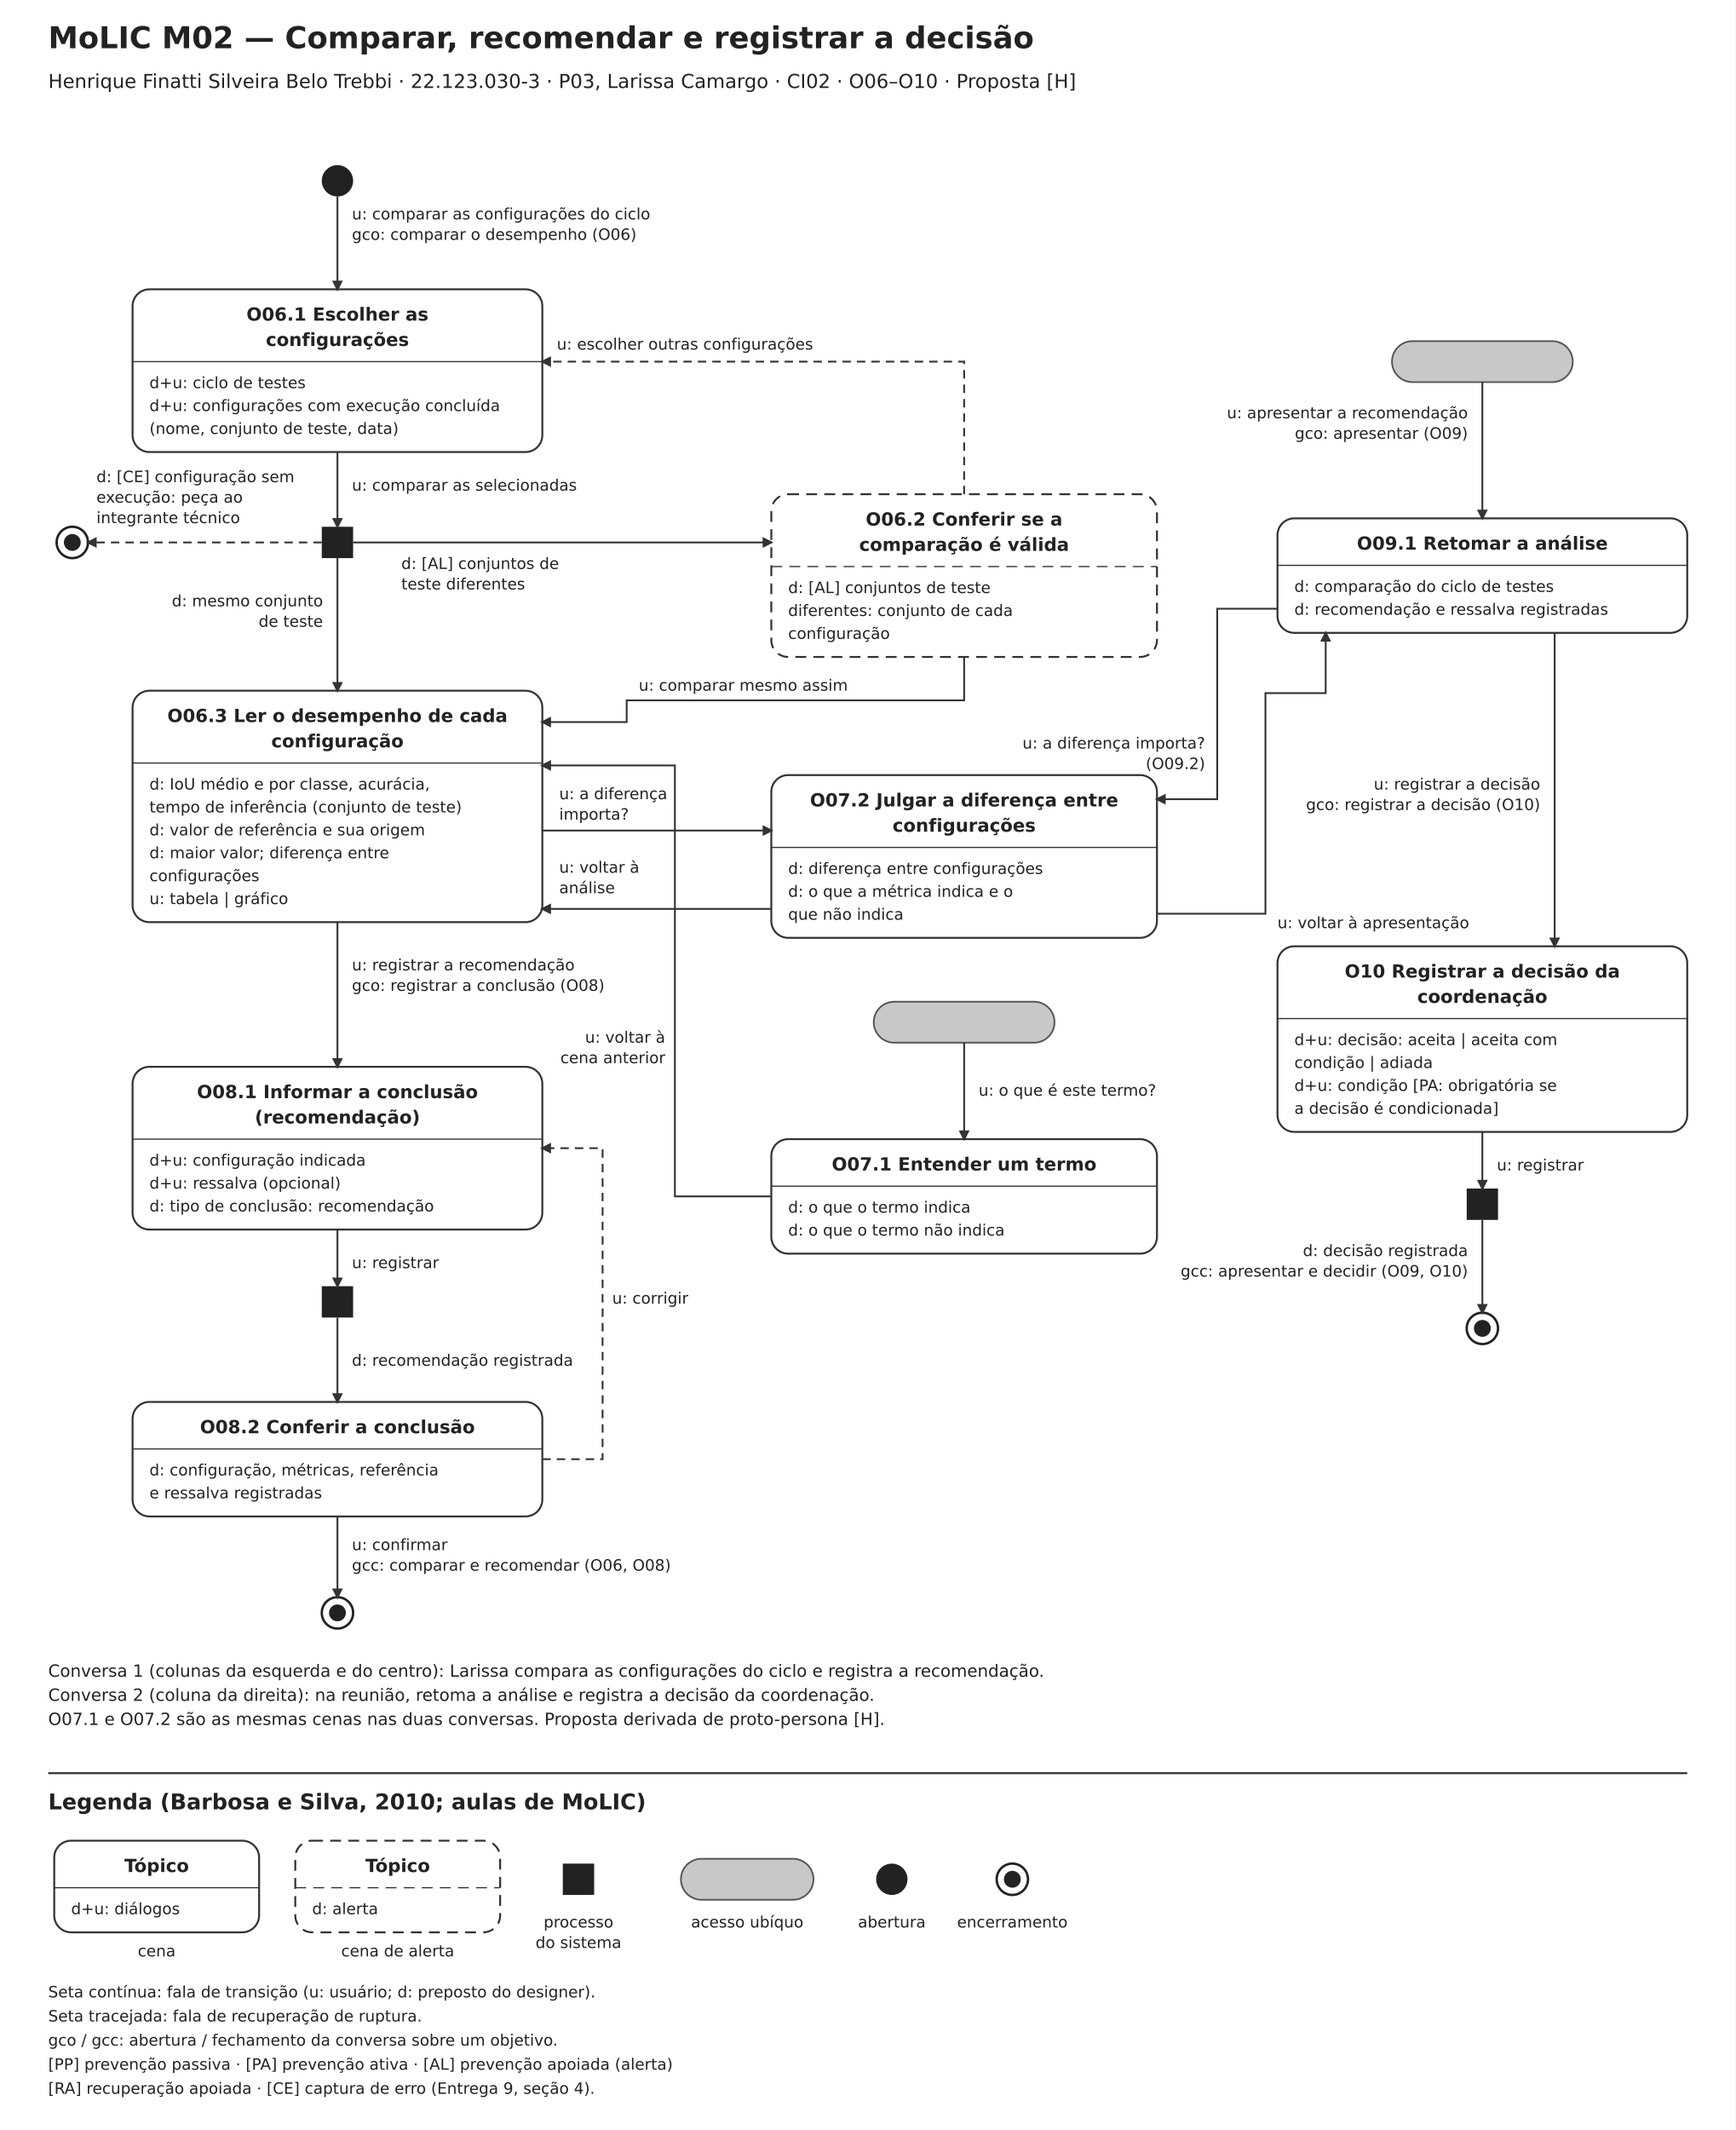
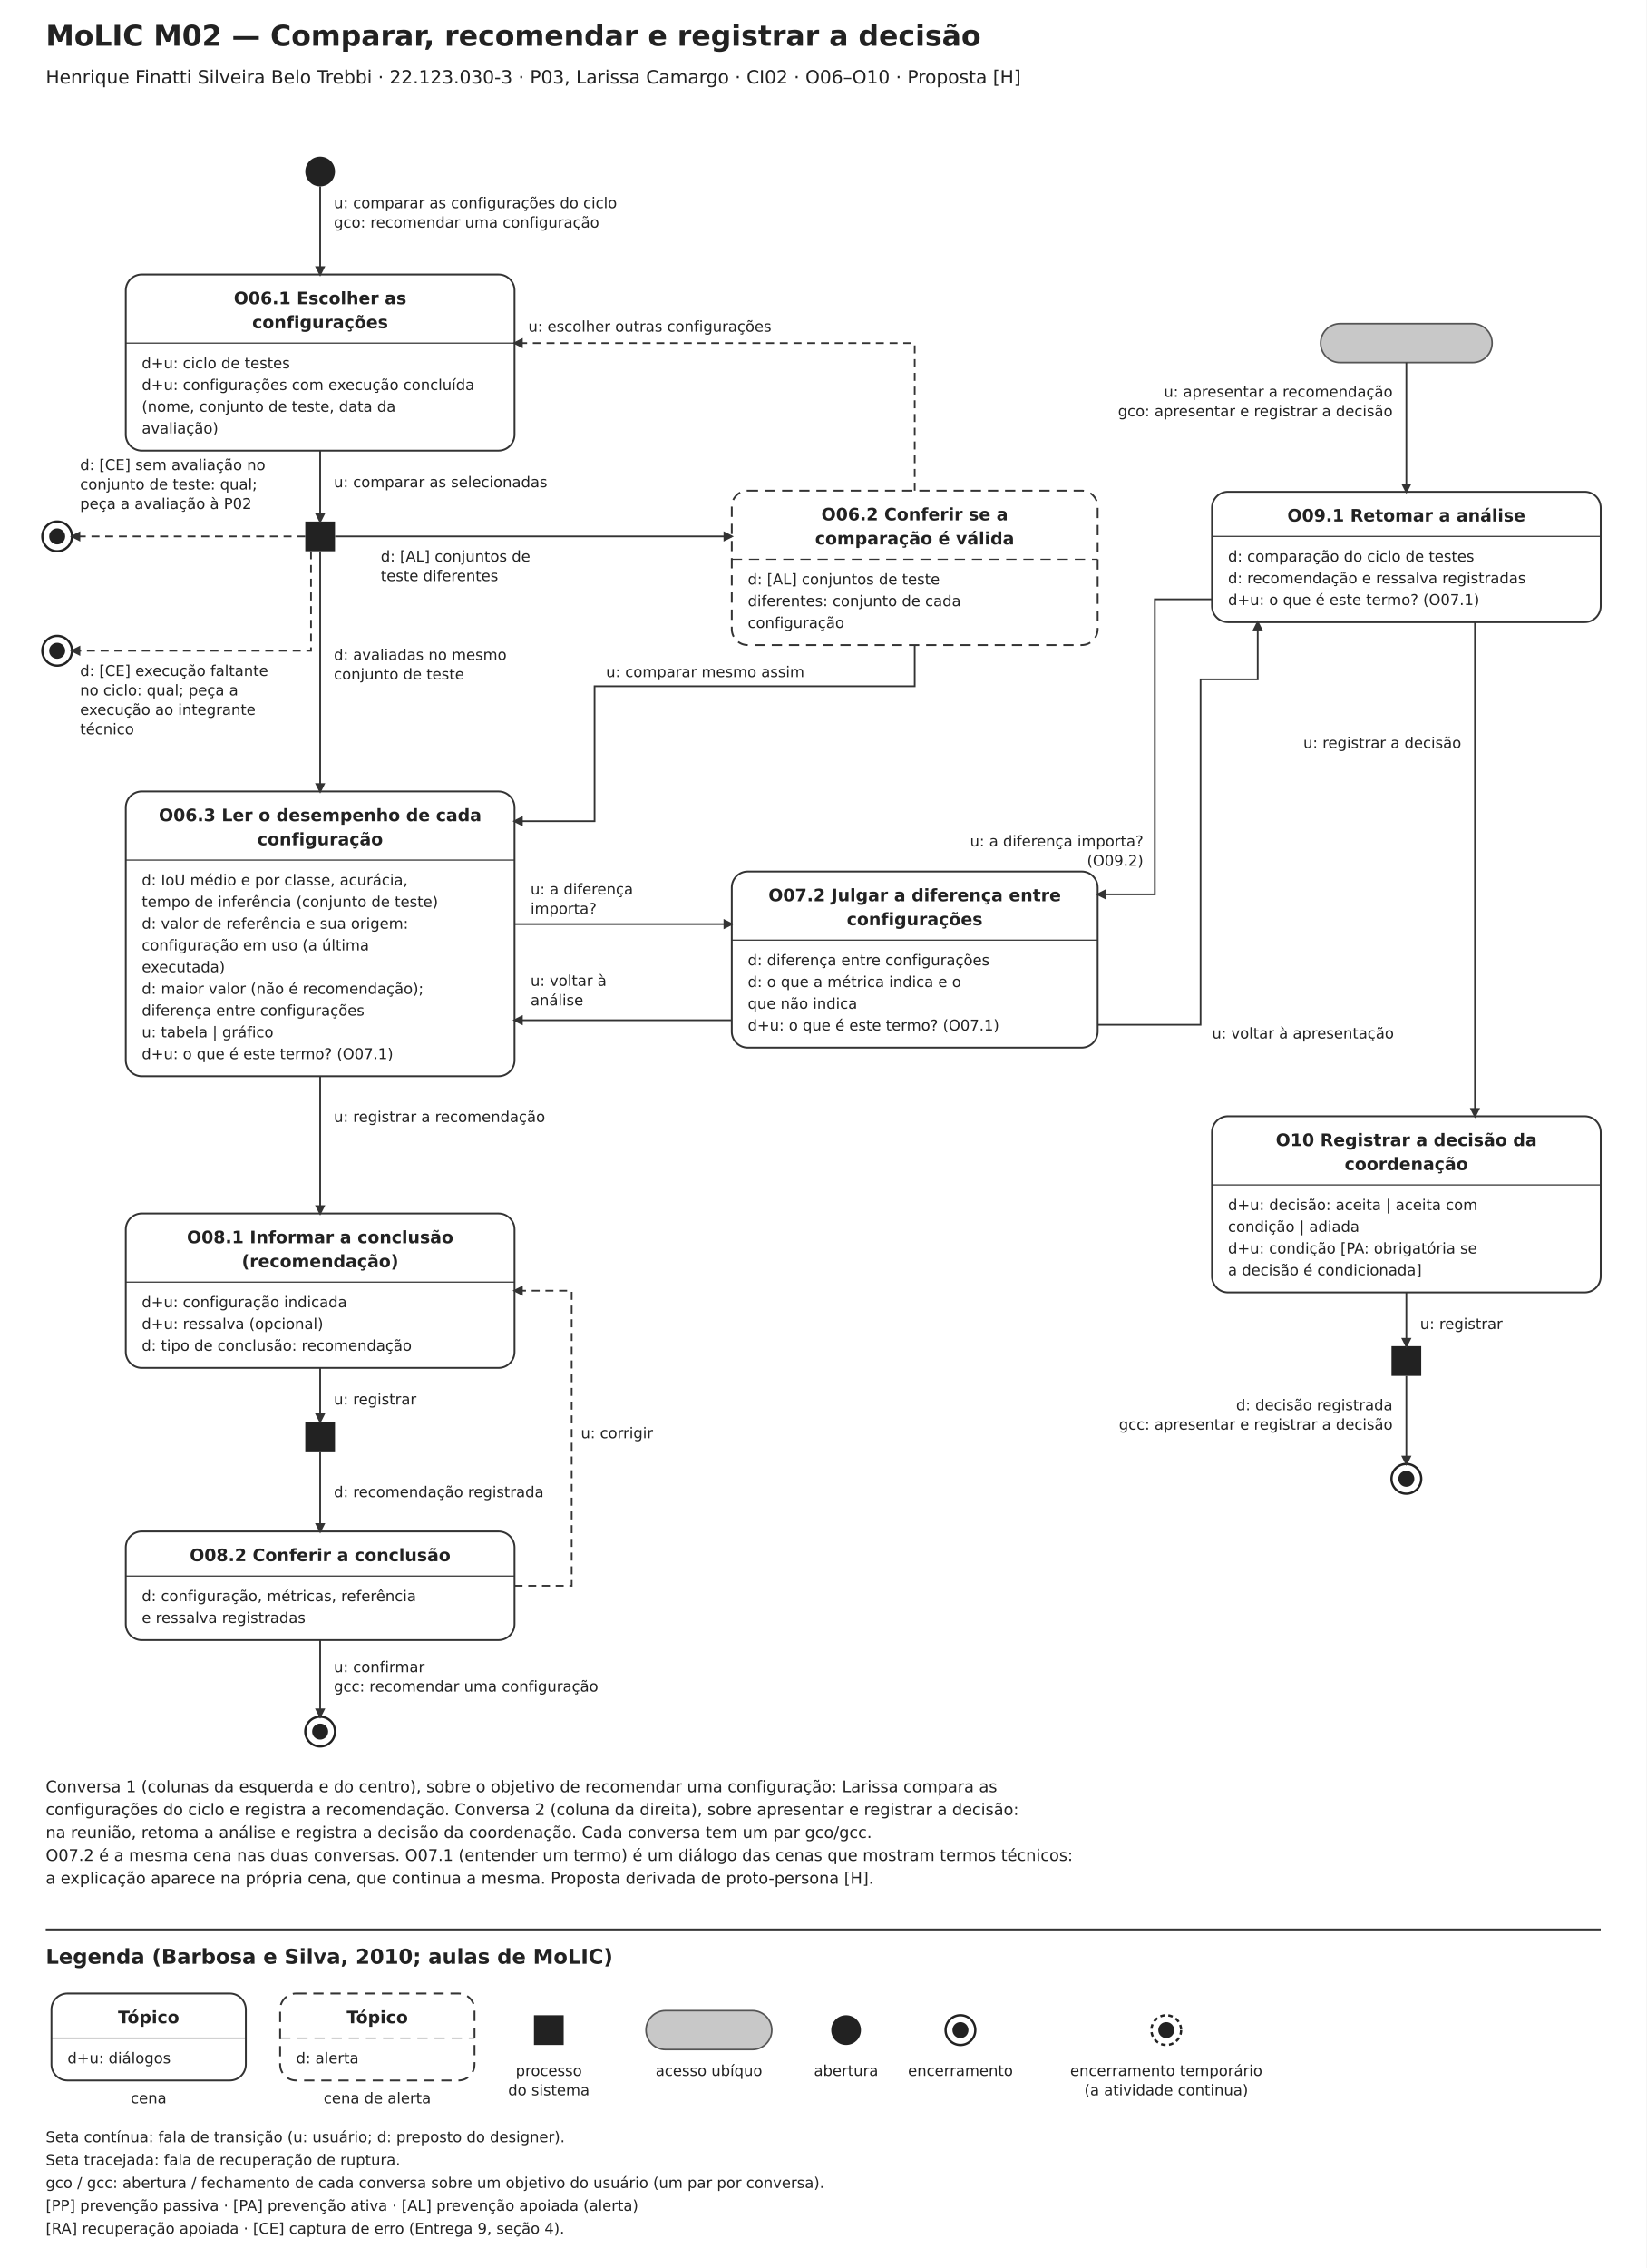
- <svg xmlns="http://www.w3.org/2000/svg" width="1440" height="1767.0" viewBox="0 0 1440 1767.0" role="img" aria-labelledby="title desc">
+ <svg xmlns="http://www.w3.org/2000/svg" width="1440" height="1983.0" viewBox="0 0 1440 1983.0" role="img" aria-labelledby="title desc">
  <defs>
    <marker id="arrow" viewBox="0 0 10 10" refX="8" refY="5" markerWidth="6" markerHeight="6" orient="auto">
      <path d="M0 0 L10 5 L0 10 Z" fill="#333" />
    </marker>
  </defs>
-   <rect width="1440" height="1767.0" fill="white" />
+   <rect width="1440" height="1983.0" fill="white" />
  <g font-family="DejaVu Sans, Arial, sans-serif" fill="#222">
    <text x="40" y="40" text-anchor="start" font-size="25" font-weight="700">MoLIC M02 — Comparar, recomendar e registrar a decisão</text>
    <text x="40" y="73" text-anchor="start" font-size="16" font-weight="400">Henrique Finatti Silveira Belo Trebbi · 22.123.030-3 · P03, Larissa Camargo · CI02 · O06–O10 · Proposta [H]</text>
    <circle cx="280" cy="150" r="13" fill="#222" />
    <g data-box="b1">
-       <rect x="110.0" y="240" width="340" height="135" rx="14" fill="white" stroke="#333" stroke-width="1.6" class="frame" />
+       <rect x="110.0" y="240" width="340" height="154" rx="14" fill="white" stroke="#333" stroke-width="1.6" class="frame" />
      <text x="280" y="266" text-anchor="middle" font-size="15" font-weight="700">O06.1 Escolher as</text>
      <text x="280" y="287" text-anchor="middle" font-size="15" font-weight="700">configurações</text>
      <path d="M110.0 300 H450.0" stroke="#333" stroke-width="1" fill="none" />
      <text x="124.0" y="322" text-anchor="start" font-size="13" font-weight="400">d+u: ciclo de testes</text>
      <text x="124.0" y="341" text-anchor="start" font-size="13" font-weight="400">d+u: configurações com execução concluída</text>
-       <text x="124.0" y="360" text-anchor="start" font-size="13" font-weight="400">       (nome, conjunto de teste, data)</text>
+       <text x="124.0" y="360" text-anchor="start" font-size="13" font-weight="400">       (nome, conjunto de teste, data da</text>
+       <text x="124.0" y="379" text-anchor="start" font-size="13" font-weight="400">       avaliação)</text>
    </g>
    <path d="M280.0 163.0 L280.0 240.0" fill="none" stroke="#333" stroke-width="1.5" marker-end="url(#arrow)" />
    <text x="292" y="182" text-anchor="start" font-size="13" font-weight="400">u: comparar as configurações do ciclo</text>
-     <text x="292" y="199" text-anchor="start" font-size="13" font-weight="400">gco: comparar o desempenho (O06)</text>
-     <rect x="267.0" y="437.0" width="26" height="26" fill="#222" />
-     <path d="M280.0 375.0 L280.0 437.0" fill="none" stroke="#333" stroke-width="1.5" marker-end="url(#arrow)" />
-     <text x="292" y="407" text-anchor="start" font-size="13" font-weight="400">u: comparar as selecionadas</text>
-     <circle cx="60" cy="450" r="13" fill="white" stroke="#222" stroke-width="2" />
-     <circle cx="60" cy="450" r="7" fill="#222" />
-     <path d="M267.0 450.0 L73.0 450.0" fill="none" stroke="#333" stroke-width="1.5" stroke-dasharray="7 5" marker-end="url(#arrow)" />
-     <text x="80" y="400" text-anchor="start" font-size="13" font-weight="400">d: [CE] configuração sem</text>
-     <text x="80" y="417" text-anchor="start" font-size="13" font-weight="400">execução: peça ao</text>
-     <text x="80" y="434" text-anchor="start" font-size="13" font-weight="400">integrante técnico</text>
+     <text x="292" y="199" text-anchor="start" font-size="13" font-weight="400">gco: recomendar uma configuração</text>
+     <rect x="267.0" y="456.0" width="26" height="26" fill="#222" />
+     <path d="M280.0 394.0 L280.0 456.0" fill="none" stroke="#333" stroke-width="1.5" marker-end="url(#arrow)" />
+     <text x="292" y="426" text-anchor="start" font-size="13" font-weight="400">u: comparar as selecionadas</text>
+     <circle cx="50" cy="469" r="13" fill="white" stroke="#222" stroke-width="2" />
+     <circle cx="50" cy="469" r="7" fill="#222" />
+     <path d="M267.0 469.0 L63.0 469.0" fill="none" stroke="#333" stroke-width="1.5" stroke-dasharray="7 5" marker-end="url(#arrow)" />
+     <text x="70" y="411" text-anchor="start" font-size="13" font-weight="400">d: [CE] sem avaliação no</text>
+     <text x="70" y="428" text-anchor="start" font-size="13" font-weight="400">conjunto de teste: qual;</text>
+     <text x="70" y="445" text-anchor="start" font-size="13" font-weight="400">peça a avaliação à P02</text>
+     <circle cx="50" cy="569" r="13" fill="white" stroke="#222" stroke-width="2" />
+     <circle cx="50" cy="569" r="7" fill="#222" />
+     <path d="M272.0 482.0 L272.0 569.0 L63.0 569.0" fill="none" stroke="#333" stroke-width="1.5" stroke-dasharray="7 5" marker-end="url(#arrow)" />
+     <text x="70" y="591" text-anchor="start" font-size="13" font-weight="400">d: [CE] execução faltante</text>
+     <text x="70" y="608" text-anchor="start" font-size="13" font-weight="400">no ciclo: qual; peça a</text>
+     <text x="70" y="625" text-anchor="start" font-size="13" font-weight="400">execução ao integrante</text>
+     <text x="70" y="642" text-anchor="start" font-size="13" font-weight="400">técnico</text>
    <g data-box="b2">
-       <rect x="640.0" y="410" width="320" height="135" rx="14" fill="white" stroke="#333" stroke-width="1.6" stroke-dasharray="9 6" class="frame" />
-       <text x="800" y="436" text-anchor="middle" font-size="15" font-weight="700">O06.2 Conferir se a</text>
-       <text x="800" y="457" text-anchor="middle" font-size="15" font-weight="700">comparação é válida</text>
-       <path d="M640.0 470 H960.0" stroke="#333" stroke-width="1" stroke-dasharray="9 6" fill="none" />
-       <text x="654.0" y="492" text-anchor="start" font-size="13" font-weight="400">d: [AL] conjuntos de teste</text>
-       <text x="654.0" y="511" text-anchor="start" font-size="13" font-weight="400">    diferentes: conjunto de cada</text>
-       <text x="654.0" y="530" text-anchor="start" font-size="13" font-weight="400">    configuração</text>
+       <rect x="640.0" y="429" width="320" height="135" rx="14" fill="white" stroke="#333" stroke-width="1.6" stroke-dasharray="9 6" class="frame" />
+       <text x="800" y="455" text-anchor="middle" font-size="15" font-weight="700">O06.2 Conferir se a</text>
+       <text x="800" y="476" text-anchor="middle" font-size="15" font-weight="700">comparação é válida</text>
+       <path d="M640.0 489 H960.0" stroke="#333" stroke-width="1" stroke-dasharray="9 6" fill="none" />
+       <text x="654.0" y="511" text-anchor="start" font-size="13" font-weight="400">d: [AL] conjuntos de teste</text>
+       <text x="654.0" y="530" text-anchor="start" font-size="13" font-weight="400">    diferentes: conjunto de cada</text>
+       <text x="654.0" y="549" text-anchor="start" font-size="13" font-weight="400">    configuração</text>
    </g>
-     <path d="M293.0 450.0 L640.0 450.0" fill="none" stroke="#333" stroke-width="1.5" marker-end="url(#arrow)" />
-     <text x="333.0" y="472" text-anchor="start" font-size="13" font-weight="400">d: [AL] conjuntos de</text>
-     <text x="333.0" y="489" text-anchor="start" font-size="13" font-weight="400">teste diferentes</text>
-     <path d="M800.0 410.0 L800.0 300.0 L450.0 300.0" fill="none" stroke="#333" stroke-width="1.5" stroke-dasharray="7 5" marker-end="url(#arrow)" />
+     <path d="M293.0 469.0 L640.0 469.0" fill="none" stroke="#333" stroke-width="1.5" marker-end="url(#arrow)" />
+     <text x="333.0" y="491" text-anchor="start" font-size="13" font-weight="400">d: [AL] conjuntos de</text>
+     <text x="333.0" y="508" text-anchor="start" font-size="13" font-weight="400">teste diferentes</text>
+     <path d="M800.0 429.0 L800.0 300.0 L450.0 300.0" fill="none" stroke="#333" stroke-width="1.5" stroke-dasharray="7 5" marker-end="url(#arrow)" />
    <text x="462.0" y="290" text-anchor="start" font-size="13" font-weight="400">u: escolher outras configurações</text>
    <g data-box="b3">
-       <rect x="110.0" y="573.0" width="340" height="192" rx="14" fill="white" stroke="#333" stroke-width="1.6" class="frame" />
-       <text x="280" y="599.0" text-anchor="middle" font-size="15" font-weight="700">O06.3 Ler o desempenho de cada</text>
-       <text x="280" y="620.0" text-anchor="middle" font-size="15" font-weight="700">configuração</text>
-       <path d="M110.0 633.0 H450.0" stroke="#333" stroke-width="1" fill="none" />
-       <text x="124.0" y="655.0" text-anchor="start" font-size="13" font-weight="400">d: IoU médio e por classe, acurácia,</text>
-       <text x="124.0" y="674.0" text-anchor="start" font-size="13" font-weight="400">    tempo de inferência (conjunto de teste)</text>
-       <text x="124.0" y="693.0" text-anchor="start" font-size="13" font-weight="400">d: valor de referência e sua origem</text>
-       <text x="124.0" y="712.0" text-anchor="start" font-size="13" font-weight="400">d: maior valor; diferença entre</text>
-       <text x="124.0" y="731.0" text-anchor="start" font-size="13" font-weight="400">    configurações</text>
-       <text x="124.0" y="750.0" text-anchor="start" font-size="13" font-weight="400">u: tabela | gráfico</text>
+       <rect x="110.0" y="692.0" width="340" height="249" rx="14" fill="white" stroke="#333" stroke-width="1.6" class="frame" />
+       <text x="280" y="718.0" text-anchor="middle" font-size="15" font-weight="700">O06.3 Ler o desempenho de cada</text>
+       <text x="280" y="739.0" text-anchor="middle" font-size="15" font-weight="700">configuração</text>
+       <path d="M110.0 752.0 H450.0" stroke="#333" stroke-width="1" fill="none" />
+       <text x="124.0" y="774.0" text-anchor="start" font-size="13" font-weight="400">d: IoU médio e por classe, acurácia,</text>
+       <text x="124.0" y="793.0" text-anchor="start" font-size="13" font-weight="400">    tempo de inferência (conjunto de teste)</text>
+       <text x="124.0" y="812.0" text-anchor="start" font-size="13" font-weight="400">d: valor de referência e sua origem:</text>
+       <text x="124.0" y="831.0" text-anchor="start" font-size="13" font-weight="400">    configuração em uso (a última</text>
+       <text x="124.0" y="850.0" text-anchor="start" font-size="13" font-weight="400">    executada)</text>
+       <text x="124.0" y="869.0" text-anchor="start" font-size="13" font-weight="400">d: maior valor (não é recomendação);</text>
+       <text x="124.0" y="888.0" text-anchor="start" font-size="13" font-weight="400">    diferença entre configurações</text>
+       <text x="124.0" y="907.0" text-anchor="start" font-size="13" font-weight="400">u: tabela | gráfico</text>
+       <text x="124.0" y="926.0" text-anchor="start" font-size="13" font-weight="400">d+u: o que é este termo? (O07.1)</text>
    </g>
-     <path d="M280.0 463.0 L280.0 573.0" fill="none" stroke="#333" stroke-width="1.5" marker-end="url(#arrow)" />
-     <text x="268" y="503.0" text-anchor="end" font-size="13" font-weight="400">d: mesmo conjunto</text>
-     <text x="268" y="520.0" text-anchor="end" font-size="13" font-weight="400">de teste</text>
-     <path d="M800.0 545.0 L800.0 581.0 L520.0 581.0 L520.0 599.0 L450.0 599.0" fill="none" stroke="#333" stroke-width="1.5" marker-end="url(#arrow)" />
-     <text x="530.0" y="573" text-anchor="start" font-size="13" font-weight="400">u: comparar mesmo assim</text>
+     <path d="M280.0 482.0 L280.0 692.0" fill="none" stroke="#333" stroke-width="1.5" marker-end="url(#arrow)" />
+     <text x="292" y="577.0" text-anchor="start" font-size="13" font-weight="400">d: avaliadas no mesmo</text>
+     <text x="292" y="594.0" text-anchor="start" font-size="13" font-weight="400">conjunto de teste</text>
+     <path d="M800.0 564.0 L800.0 600.0 L520.0 600.0 L520.0 718.0 L450.0 718.0" fill="none" stroke="#333" stroke-width="1.5" marker-end="url(#arrow)" />
+     <text x="530.0" y="592" text-anchor="start" font-size="13" font-weight="400">u: comparar mesmo assim</text>
    <g data-box="b4">
-       <rect x="640.0" y="643.0" width="320" height="135" rx="14" fill="white" stroke="#333" stroke-width="1.6" class="frame" />
-       <text x="800" y="669.0" text-anchor="middle" font-size="15" font-weight="700">O07.2 Julgar a diferença entre</text>
-       <text x="800" y="690.0" text-anchor="middle" font-size="15" font-weight="700">configurações</text>
-       <path d="M640.0 703.0 H960.0" stroke="#333" stroke-width="1" fill="none" />
-       <text x="654.0" y="725.0" text-anchor="start" font-size="13" font-weight="400">d: diferença entre configurações</text>
-       <text x="654.0" y="744.0" text-anchor="start" font-size="13" font-weight="400">d: o que a métrica indica e o</text>
-       <text x="654.0" y="763.0" text-anchor="start" font-size="13" font-weight="400">    que não indica</text>
+       <rect x="640.0" y="762.0" width="320" height="154" rx="14" fill="white" stroke="#333" stroke-width="1.6" class="frame" />
+       <text x="800" y="788.0" text-anchor="middle" font-size="15" font-weight="700">O07.2 Julgar a diferença entre</text>
+       <text x="800" y="809.0" text-anchor="middle" font-size="15" font-weight="700">configurações</text>
+       <path d="M640.0 822.0 H960.0" stroke="#333" stroke-width="1" fill="none" />
+       <text x="654.0" y="844.0" text-anchor="start" font-size="13" font-weight="400">d: diferença entre configurações</text>
+       <text x="654.0" y="863.0" text-anchor="start" font-size="13" font-weight="400">d: o que a métrica indica e o</text>
+       <text x="654.0" y="882.0" text-anchor="start" font-size="13" font-weight="400">    que não indica</text>
+       <text x="654.0" y="901.0" text-anchor="start" font-size="13" font-weight="400">d+u: o que é este termo? (O07.1)</text>
    </g>
-     <path d="M450.0 689.0 L640.0 689.0" fill="none" stroke="#333" stroke-width="1.5" marker-end="url(#arrow)" />
-     <text x="464.0" y="663.0" text-anchor="start" font-size="13" font-weight="400">u: a diferença</text>
-     <text x="464.0" y="680.0" text-anchor="start" font-size="13" font-weight="400">importa?</text>
-     <path d="M640.0 754.0 L450.0 754.0" fill="none" stroke="#333" stroke-width="1.5" marker-end="url(#arrow)" />
-     <text x="464.0" y="724.0" text-anchor="start" font-size="13" font-weight="400">u: voltar à</text>
-     <text x="464.0" y="741.0" text-anchor="start" font-size="13" font-weight="400">análise</text>
-     <rect x="725.0" y="831.0" width="150" height="34" rx="17" fill="#c8c8c8" stroke="#555" stroke-width="1.4" />
+     <path d="M450.0 808.0 L640.0 808.0" fill="none" stroke="#333" stroke-width="1.5" marker-end="url(#arrow)" />
+     <text x="464.0" y="782.0" text-anchor="start" font-size="13" font-weight="400">u: a diferença</text>
+     <text x="464.0" y="799.0" text-anchor="start" font-size="13" font-weight="400">importa?</text>
+     <path d="M640.0 892.0 L450.0 892.0" fill="none" stroke="#333" stroke-width="1.5" marker-end="url(#arrow)" />
+     <text x="464.0" y="862.0" text-anchor="start" font-size="13" font-weight="400">u: voltar à</text>
+     <text x="464.0" y="879.0" text-anchor="start" font-size="13" font-weight="400">análise</text>
    <g data-box="b5">
-       <rect x="640.0" y="945.0" width="320" height="95" rx="14" fill="white" stroke="#333" stroke-width="1.6" class="frame" />
-       <text x="800" y="971.0" text-anchor="middle" font-size="15" font-weight="700">O07.1 Entender um termo</text>
-       <path d="M640.0 984.0 H960.0" stroke="#333" stroke-width="1" fill="none" />
-       <text x="654.0" y="1006.0" text-anchor="start" font-size="13" font-weight="400">d: o que o termo indica</text>
-       <text x="654.0" y="1025.0" text-anchor="start" font-size="13" font-weight="400">d: o que o termo não indica</text>
+       <rect x="110.0" y="1061.0" width="340" height="135" rx="14" fill="white" stroke="#333" stroke-width="1.6" class="frame" />
+       <text x="280" y="1087.0" text-anchor="middle" font-size="15" font-weight="700">O08.1 Informar a conclusão</text>
+       <text x="280" y="1108.0" text-anchor="middle" font-size="15" font-weight="700">(recomendação)</text>
+       <path d="M110.0 1121.0 H450.0" stroke="#333" stroke-width="1" fill="none" />
+       <text x="124.0" y="1143.0" text-anchor="start" font-size="13" font-weight="400">d+u: configuração indicada</text>
+       <text x="124.0" y="1162.0" text-anchor="start" font-size="13" font-weight="400">d+u: ressalva (opcional)</text>
+       <text x="124.0" y="1181.0" text-anchor="start" font-size="13" font-weight="400">d: tipo de conclusão: recomendação</text>
    </g>
-     <path d="M800.0 865.0 L800.0 945.0" fill="none" stroke="#333" stroke-width="1.5" marker-end="url(#arrow)" />
-     <text x="812" y="909.0" text-anchor="start" font-size="13" font-weight="400">u: o que é este termo?</text>
-     <path d="M640.0 992.5 L560.0 992.5 L560.0 635.0 L450.0 635.0" fill="none" stroke="#333" stroke-width="1.5" marker-end="url(#arrow)" />
-     <text x="552.0" y="865.0" text-anchor="end" font-size="13" font-weight="400">u: voltar à</text>
-     <text x="552.0" y="882.0" text-anchor="end" font-size="13" font-weight="400">cena anterior</text>
+     <path d="M280.0 941.0 L280.0 1061.0" fill="none" stroke="#333" stroke-width="1.5" marker-end="url(#arrow)" />
+     <text x="292" y="981.0" text-anchor="start" font-size="13" font-weight="400">u: registrar a recomendação</text>
+     <rect x="267.0" y="1243.0" width="26" height="26" fill="#222" />
+     <path d="M280.0 1196.0 L280.0 1243.0" fill="none" stroke="#333" stroke-width="1.5" marker-end="url(#arrow)" />
+     <text x="292" y="1228.0" text-anchor="start" font-size="13" font-weight="400">u: registrar</text>
    <g data-box="b6">
-       <rect x="110.0" y="885.0" width="340" height="135" rx="14" fill="white" stroke="#333" stroke-width="1.6" class="frame" />
-       <text x="280" y="911.0" text-anchor="middle" font-size="15" font-weight="700">O08.1 Informar a conclusão</text>
-       <text x="280" y="932.0" text-anchor="middle" font-size="15" font-weight="700">(recomendação)</text>
-       <path d="M110.0 945.0 H450.0" stroke="#333" stroke-width="1" fill="none" />
-       <text x="124.0" y="967.0" text-anchor="start" font-size="13" font-weight="400">d+u: configuração indicada</text>
-       <text x="124.0" y="986.0" text-anchor="start" font-size="13" font-weight="400">d+u: ressalva (opcional)</text>
-       <text x="124.0" y="1005.0" text-anchor="start" font-size="13" font-weight="400">d: tipo de conclusão: recomendação</text>
+       <rect x="110.0" y="1339.0" width="340" height="95" rx="14" fill="white" stroke="#333" stroke-width="1.6" class="frame" />
+       <text x="280" y="1365.0" text-anchor="middle" font-size="15" font-weight="700">O08.2 Conferir a conclusão</text>
+       <path d="M110.0 1378.0 H450.0" stroke="#333" stroke-width="1" fill="none" />
+       <text x="124.0" y="1400.0" text-anchor="start" font-size="13" font-weight="400">d: configuração, métricas, referência</text>
+       <text x="124.0" y="1419.0" text-anchor="start" font-size="13" font-weight="400">    e ressalva registradas</text>
    </g>
-     <path d="M280.0 765.0 L280.0 885.0" fill="none" stroke="#333" stroke-width="1.5" marker-end="url(#arrow)" />
-     <text x="292" y="805.0" text-anchor="start" font-size="13" font-weight="400">u: registrar a recomendação</text>
-     <text x="292" y="822.0" text-anchor="start" font-size="13" font-weight="400">gco: registrar a conclusão (O08)</text>
-     <rect x="267.0" y="1067.0" width="26" height="26" fill="#222" />
-     <path d="M280.0 1020.0 L280.0 1067.0" fill="none" stroke="#333" stroke-width="1.5" marker-end="url(#arrow)" />
-     <text x="292" y="1052.0" text-anchor="start" font-size="13" font-weight="400">u: registrar</text>
+     <path d="M280.0 1269.0 L280.0 1339.0" fill="none" stroke="#333" stroke-width="1.5" marker-end="url(#arrow)" />
+     <text x="292" y="1309.0" text-anchor="start" font-size="13" font-weight="400">d: recomendação registrada</text>
+     <path d="M450.0 1386.5 L500.0 1386.5 L500.0 1128.5 L450.0 1128.5" fill="none" stroke="#333" stroke-width="1.5" stroke-dasharray="7 5" marker-end="url(#arrow)" />
+     <text x="508.0" y="1257.5" text-anchor="start" font-size="13" font-weight="400">u: corrigir</text>
+     <circle cx="280" cy="1514.0" r="13" fill="white" stroke="#222" stroke-width="2" />
+     <circle cx="280" cy="1514.0" r="7" fill="#222" />
+     <path d="M280.0 1434.0 L280.0 1501.0" fill="none" stroke="#333" stroke-width="1.5" marker-end="url(#arrow)" />
+     <text x="292" y="1462.0" text-anchor="start" font-size="13" font-weight="400">u: confirmar</text>
+     <text x="292" y="1479.0" text-anchor="start" font-size="13" font-weight="400">gcc: recomendar uma configuração</text>
+     <rect x="1155.0" y="283.0" width="150" height="34" rx="17" fill="#c8c8c8" stroke="#555" stroke-width="1.4" />
    <g data-box="b7">
-       <rect x="110.0" y="1163.0" width="340" height="95" rx="14" fill="white" stroke="#333" stroke-width="1.6" class="frame" />
-       <text x="280" y="1189.0" text-anchor="middle" font-size="15" font-weight="700">O08.2 Conferir a conclusão</text>
-       <path d="M110.0 1202.0 H450.0" stroke="#333" stroke-width="1" fill="none" />
-       <text x="124.0" y="1224.0" text-anchor="start" font-size="13" font-weight="400">d: configuração, métricas, referência</text>
-       <text x="124.0" y="1243.0" text-anchor="start" font-size="13" font-weight="400">    e ressalva registradas</text>
-     </g>
-     <path d="M280.0 1093.0 L280.0 1163.0" fill="none" stroke="#333" stroke-width="1.5" marker-end="url(#arrow)" />
-     <text x="292" y="1133.0" text-anchor="start" font-size="13" font-weight="400">d: recomendação registrada</text>
-     <path d="M450.0 1210.5 L500.0 1210.5 L500.0 952.5 L450.0 952.5" fill="none" stroke="#333" stroke-width="1.5" stroke-dasharray="7 5" marker-end="url(#arrow)" />
-     <text x="508.0" y="1081.5" text-anchor="start" font-size="13" font-weight="400">u: corrigir</text>
-     <circle cx="280" cy="1338.0" r="13" fill="white" stroke="#222" stroke-width="2" />
-     <circle cx="280" cy="1338.0" r="7" fill="#222" />
-     <path d="M280.0 1258.0 L280.0 1325.0" fill="none" stroke="#333" stroke-width="1.5" marker-end="url(#arrow)" />
-     <text x="292" y="1286.0" text-anchor="start" font-size="13" font-weight="400">u: confirmar</text>
-     <text x="292" y="1303.0" text-anchor="start" font-size="13" font-weight="400">gcc: comparar e recomendar (O06, O08)</text>
-     <rect x="1155.0" y="283.0" width="150" height="34" rx="17" fill="#c8c8c8" stroke="#555" stroke-width="1.4" />
-     <g data-box="b8">
-       <rect x="1060.0" y="430" width="340" height="95" rx="14" fill="white" stroke="#333" stroke-width="1.6" class="frame" />
+       <rect x="1060.0" y="430" width="340" height="114" rx="14" fill="white" stroke="#333" stroke-width="1.6" class="frame" />
      <text x="1230" y="456" text-anchor="middle" font-size="15" font-weight="700">O09.1 Retomar a análise</text>
      <path d="M1060.0 469 H1400.0" stroke="#333" stroke-width="1" fill="none" />
      <text x="1074.0" y="491" text-anchor="start" font-size="13" font-weight="400">d: comparação do ciclo de testes</text>
      <text x="1074.0" y="510" text-anchor="start" font-size="13" font-weight="400">d: recomendação e ressalva registradas</text>
+       <text x="1074.0" y="529" text-anchor="start" font-size="13" font-weight="400">d+u: o que é este termo? (O07.1)</text>
    </g>
    <path d="M1230.0 317.0 L1230.0 430.0" fill="none" stroke="#333" stroke-width="1.5" marker-end="url(#arrow)" />
    <text x="1218" y="347.0" text-anchor="end" font-size="13" font-weight="400">u: apresentar a recomendação</text>
-     <text x="1218" y="364.0" text-anchor="end" font-size="13" font-weight="400">gco: apresentar (O09)</text>
-     <path d="M1060.0 505.0 L1010.0 505.0 L1010.0 663.0 L960.0 663.0" fill="none" stroke="#333" stroke-width="1.5" marker-end="url(#arrow)" />
-     <text x="1000.0" y="621.0" text-anchor="end" font-size="13" font-weight="400">u: a diferença importa?</text>
-     <text x="1000.0" y="638.0" text-anchor="end" font-size="13" font-weight="400">(O09.2)</text>
-     <path d="M960.0 758.0 L1050.0 758.0 L1050.0 575.0 L1100.0 575.0 L1100.0 525.0" fill="none" stroke="#333" stroke-width="1.5" marker-end="url(#arrow)" />
-     <text x="1060.0" y="770.0" text-anchor="start" font-size="13" font-weight="400">u: voltar à apresentação</text>
+     <text x="1218" y="364.0" text-anchor="end" font-size="13" font-weight="400">gco: apresentar e registrar a decisão</text>
+     <path d="M1060.0 524.0 L1010.0 524.0 L1010.0 782.0 L960.0 782.0" fill="none" stroke="#333" stroke-width="1.5" marker-end="url(#arrow)" />
+     <text x="1000.0" y="740.0" text-anchor="end" font-size="13" font-weight="400">u: a diferença importa?</text>
+     <text x="1000.0" y="757.0" text-anchor="end" font-size="13" font-weight="400">(O09.2)</text>
+     <path d="M960.0 896.0 L1050.0 896.0 L1050.0 594.0 L1100.0 594.0 L1100.0 544.0" fill="none" stroke="#333" stroke-width="1.5" marker-end="url(#arrow)" />
+     <text x="1060.0" y="908.0" text-anchor="start" font-size="13" font-weight="400">u: voltar à apresentação</text>
+     <g data-box="b8">
+       <rect x="1060.0" y="976.0" width="340" height="154" rx="14" fill="white" stroke="#333" stroke-width="1.6" class="frame" />
+       <text x="1230" y="1002.0" text-anchor="middle" font-size="15" font-weight="700">O10 Registrar a decisão da</text>
+       <text x="1230" y="1023.0" text-anchor="middle" font-size="15" font-weight="700">coordenação</text>
+       <path d="M1060.0 1036.0 H1400.0" stroke="#333" stroke-width="1" fill="none" />
+       <text x="1074.0" y="1058.0" text-anchor="start" font-size="13" font-weight="400">d+u: decisão: aceita | aceita com</text>
+       <text x="1074.0" y="1077.0" text-anchor="start" font-size="13" font-weight="400">       condição | adiada</text>
+       <text x="1074.0" y="1096.0" text-anchor="start" font-size="13" font-weight="400">d+u: condição [PA: obrigatória se</text>
+       <text x="1074.0" y="1115.0" text-anchor="start" font-size="13" font-weight="400">       a decisão é condicionada]</text>
+     </g>
+     <path d="M1290.0 544.0 L1290.0 976.0" fill="none" stroke="#333" stroke-width="1.5" marker-end="url(#arrow)" />
+     <text x="1278" y="654" text-anchor="end" font-size="13" font-weight="400">u: registrar a decisão</text>
+     <rect x="1217.0" y="1177.0" width="26" height="26" fill="#222" />
+     <path d="M1230.0 1130.0 L1230.0 1177.0" fill="none" stroke="#333" stroke-width="1.5" marker-end="url(#arrow)" />
+     <text x="1242" y="1162.0" text-anchor="start" font-size="13" font-weight="400">u: registrar</text>
+     <circle cx="1230" cy="1293.0" r="13" fill="white" stroke="#222" stroke-width="2" />
+     <circle cx="1230" cy="1293.0" r="7" fill="#222" />
+     <path d="M1230.0 1203.0 L1230.0 1280.0" fill="none" stroke="#333" stroke-width="1.5" marker-end="url(#arrow)" />
+     <text x="1218" y="1233.0" text-anchor="end" font-size="13" font-weight="400">d: decisão registrada</text>
+     <text x="1218" y="1250.0" text-anchor="end" font-size="13" font-weight="400">gcc: apresentar e registrar a decisão</text>
+     <text x="40" y="1567.0" text-anchor="start" font-size="14" font-weight="400">Conversa 1 (colunas da esquerda e do centro), sobre o objetivo de recomendar uma configuração: Larissa compara as</text>
+     <text x="40" y="1587.0" text-anchor="start" font-size="14" font-weight="400">configurações do ciclo e registra a recomendação. Conversa 2 (coluna da direita), sobre apresentar e registrar a decisão:</text>
+     <text x="40" y="1607.0" text-anchor="start" font-size="14" font-weight="400">na reunião, retoma a análise e registra a decisão da coordenação. Cada conversa tem um par gco/gcc.</text>
+     <text x="40" y="1627.0" text-anchor="start" font-size="14" font-weight="400">O07.2 é a mesma cena nas duas conversas. O07.1 (entender um termo) é um diálogo das cenas que mostram termos técnicos:</text>
+     <text x="40" y="1647.0" text-anchor="start" font-size="14" font-weight="400">a explicação aparece na própria cena, que continua a mesma. Proposta derivada de proto-persona [H].</text>
+     <path d="M40 1687.0 H1400" fill="none" stroke="#333" stroke-width="1.6" />
+     <text x="40" y="1717.0" text-anchor="start" font-size="18" font-weight="700">Legenda (Barbosa e Silva, 2010; aulas de MoLIC)</text>
    <g data-box="b9">
-       <rect x="1060.0" y="785" width="340" height="154" rx="14" fill="white" stroke="#333" stroke-width="1.6" class="frame" />
-       <text x="1230" y="811" text-anchor="middle" font-size="15" font-weight="700">O10 Registrar a decisão da</text>
-       <text x="1230" y="832" text-anchor="middle" font-size="15" font-weight="700">coordenação</text>
-       <path d="M1060.0 845 H1400.0" stroke="#333" stroke-width="1" fill="none" />
-       <text x="1074.0" y="867" text-anchor="start" font-size="13" font-weight="400">d+u: decisão: aceita | aceita com</text>
-       <text x="1074.0" y="886" text-anchor="start" font-size="13" font-weight="400">       condição | adiada</text>
-       <text x="1074.0" y="905" text-anchor="start" font-size="13" font-weight="400">d+u: condição [PA: obrigatória se</text>
-       <text x="1074.0" y="924" text-anchor="start" font-size="13" font-weight="400">       a decisão é condicionada]</text>
+       <rect x="45.0" y="1743.0" width="170" height="76" rx="14" fill="white" stroke="#333" stroke-width="1.6" class="frame" />
+       <text x="130" y="1769.0" text-anchor="middle" font-size="15" font-weight="700">Tópico</text>
+       <path d="M45.0 1782.0 H215.0" stroke="#333" stroke-width="1" fill="none" />
+       <text x="59.0" y="1804.0" text-anchor="start" font-size="13" font-weight="400">d+u: diálogos</text>
    </g>
-     <path d="M1290.0 525.0 L1290.0 785.0" fill="none" stroke="#333" stroke-width="1.5" marker-end="url(#arrow)" />
-     <text x="1278" y="655" text-anchor="end" font-size="13" font-weight="400">u: registrar a decisão</text>
-     <text x="1278" y="672" text-anchor="end" font-size="13" font-weight="400">gco: registrar a decisão (O10)</text>
-     <rect x="1217.0" y="986.0" width="26" height="26" fill="#222" />
-     <path d="M1230.0 939.0 L1230.0 986.0" fill="none" stroke="#333" stroke-width="1.5" marker-end="url(#arrow)" />
-     <text x="1242" y="971" text-anchor="start" font-size="13" font-weight="400">u: registrar</text>
-     <circle cx="1230" cy="1102.0" r="13" fill="white" stroke="#222" stroke-width="2" />
-     <circle cx="1230" cy="1102.0" r="7" fill="#222" />
-     <path d="M1230.0 1012.0 L1230.0 1089.0" fill="none" stroke="#333" stroke-width="1.5" marker-end="url(#arrow)" />
-     <text x="1218" y="1042.0" text-anchor="end" font-size="13" font-weight="400">d: decisão registrada</text>
-     <text x="1218" y="1059.0" text-anchor="end" font-size="13" font-weight="400">gcc: apresentar e decidir (O09, O10)</text>
-     <text x="40" y="1391.0" text-anchor="start" font-size="14" font-weight="400">Conversa 1 (colunas da esquerda e do centro): Larissa compara as configurações do ciclo e registra a recomendação.</text>
-     <text x="40" y="1411.0" text-anchor="start" font-size="14" font-weight="400">Conversa 2 (coluna da direita): na reunião, retoma a análise e registra a decisão da coordenação.</text>
-     <text x="40" y="1431.0" text-anchor="start" font-size="14" font-weight="400">O07.1 e O07.2 são as mesmas cenas nas duas conversas. Proposta derivada de proto-persona [H].</text>
-     <path d="M40 1471.0 H1400" fill="none" stroke="#333" stroke-width="1.6" />
-     <text x="40" y="1501.0" text-anchor="start" font-size="18" font-weight="700">Legenda (Barbosa e Silva, 2010; aulas de MoLIC)</text>
+     <text x="130" y="1839.0" text-anchor="middle" font-size="13" font-weight="400">cena</text>
    <g data-box="b10">
-       <rect x="45.0" y="1527.0" width="170" height="76" rx="14" fill="white" stroke="#333" stroke-width="1.6" class="frame" />
-       <text x="130" y="1553.0" text-anchor="middle" font-size="15" font-weight="700">Tópico</text>
-       <path d="M45.0 1566.0 H215.0" stroke="#333" stroke-width="1" fill="none" />
-       <text x="59.0" y="1588.0" text-anchor="start" font-size="13" font-weight="400">d+u: diálogos</text>
+       <rect x="245.0" y="1743.0" width="170" height="76" rx="14" fill="white" stroke="#333" stroke-width="1.6" stroke-dasharray="9 6" class="frame" />
+       <text x="330" y="1769.0" text-anchor="middle" font-size="15" font-weight="700">Tópico</text>
+       <path d="M245.0 1782.0 H415.0" stroke="#333" stroke-width="1" stroke-dasharray="9 6" fill="none" />
+       <text x="259.0" y="1804.0" text-anchor="start" font-size="13" font-weight="400">d: alerta</text>
    </g>
-     <text x="130" y="1623.0" text-anchor="middle" font-size="13" font-weight="400">cena</text>
-     <g data-box="b11">
-       <rect x="245.0" y="1527.0" width="170" height="76" rx="14" fill="white" stroke="#333" stroke-width="1.6" stroke-dasharray="9 6" class="frame" />
-       <text x="330" y="1553.0" text-anchor="middle" font-size="15" font-weight="700">Tópico</text>
-       <path d="M245.0 1566.0 H415.0" stroke="#333" stroke-width="1" stroke-dasharray="9 6" fill="none" />
-       <text x="259.0" y="1588.0" text-anchor="start" font-size="13" font-weight="400">d: alerta</text>
-     </g>
-     <text x="330" y="1623.0" text-anchor="middle" font-size="13" font-weight="400">cena de alerta</text>
-     <rect x="467.0" y="1546.0" width="26" height="26" fill="#222" />
-     <text x="480" y="1599.0" text-anchor="middle" font-size="13" font-weight="400">processo</text>
-     <text x="480" y="1616.0" text-anchor="middle" font-size="13" font-weight="400">do sistema</text>
-     <rect x="565.0" y="1542.0" width="110" height="34" rx="17" fill="#c8c8c8" stroke="#555" stroke-width="1.4" />
-     <text x="620" y="1599.0" text-anchor="middle" font-size="13" font-weight="400">acesso ubíquo</text>
-     <circle cx="740" cy="1559.0" r="13" fill="#222" />
-     <text x="740" y="1599.0" text-anchor="middle" font-size="13" font-weight="400">abertura</text>
-     <circle cx="840" cy="1559.0" r="13" fill="white" stroke="#222" stroke-width="2" />
-     <circle cx="840" cy="1559.0" r="7" fill="#222" />
-     <text x="840" y="1599.0" text-anchor="middle" font-size="13" font-weight="400">encerramento</text>
-     <text x="40" y="1657.0" text-anchor="start" font-size="13" font-weight="400">Seta contínua: fala de transição (u: usuário; d: preposto do designer).</text>
-     <text x="40" y="1677.0" text-anchor="start" font-size="13" font-weight="400">Seta tracejada: fala de recuperação de ruptura.</text>
-     <text x="40" y="1697.0" text-anchor="start" font-size="13" font-weight="400">gco / gcc: abertura / fechamento da conversa sobre um objetivo.</text>
-     <text x="40" y="1717.0" text-anchor="start" font-size="13" font-weight="400">[PP] prevenção passiva · [PA] prevenção ativa · [AL] prevenção apoiada (alerta)</text>
-     <text x="40" y="1737.0" text-anchor="start" font-size="13" font-weight="400">[RA] recuperação apoiada · [CE] captura de erro (Entrega 9, seção 4).</text>
+     <text x="330" y="1839.0" text-anchor="middle" font-size="13" font-weight="400">cena de alerta</text>
+     <rect x="467.0" y="1762.0" width="26" height="26" fill="#222" />
+     <text x="480" y="1815.0" text-anchor="middle" font-size="13" font-weight="400">processo</text>
+     <text x="480" y="1832.0" text-anchor="middle" font-size="13" font-weight="400">do sistema</text>
+     <rect x="565.0" y="1758.0" width="110" height="34" rx="17" fill="#c8c8c8" stroke="#555" stroke-width="1.4" />
+     <text x="620" y="1815.0" text-anchor="middle" font-size="13" font-weight="400">acesso ubíquo</text>
+     <circle cx="740" cy="1775.0" r="13" fill="#222" />
+     <text x="740" y="1815.0" text-anchor="middle" font-size="13" font-weight="400">abertura</text>
+     <circle cx="840" cy="1775.0" r="13" fill="white" stroke="#222" stroke-width="2" />
+     <circle cx="840" cy="1775.0" r="7" fill="#222" />
+     <text x="840" y="1815.0" text-anchor="middle" font-size="13" font-weight="400">encerramento</text>
+     <circle cx="1020" cy="1775.0" r="13" fill="white" stroke="#222" stroke-width="2" stroke-dasharray="4 3" />
+     <circle cx="1020" cy="1775.0" r="7" fill="#222" />
+     <text x="1020" y="1815.0" text-anchor="middle" font-size="13" font-weight="400">encerramento temporário</text>
+     <text x="1020" y="1832.0" text-anchor="middle" font-size="13" font-weight="400">(a atividade continua)</text>
+     <text x="40" y="1873.0" text-anchor="start" font-size="13" font-weight="400">Seta contínua: fala de transição (u: usuário; d: preposto do designer).</text>
+     <text x="40" y="1893.0" text-anchor="start" font-size="13" font-weight="400">Seta tracejada: fala de recuperação de ruptura.</text>
+     <text x="40" y="1913.0" text-anchor="start" font-size="13" font-weight="400">gco / gcc: abertura / fechamento de cada conversa sobre um objetivo do usuário (um par por conversa).</text>
+     <text x="40" y="1933.0" text-anchor="start" font-size="13" font-weight="400">[PP] prevenção passiva · [PA] prevenção ativa · [AL] prevenção apoiada (alerta)</text>
+     <text x="40" y="1953.0" text-anchor="start" font-size="13" font-weight="400">[RA] recuperação apoiada · [CE] captura de erro (Entrega 9, seção 4).</text>
  </g>
</svg>
